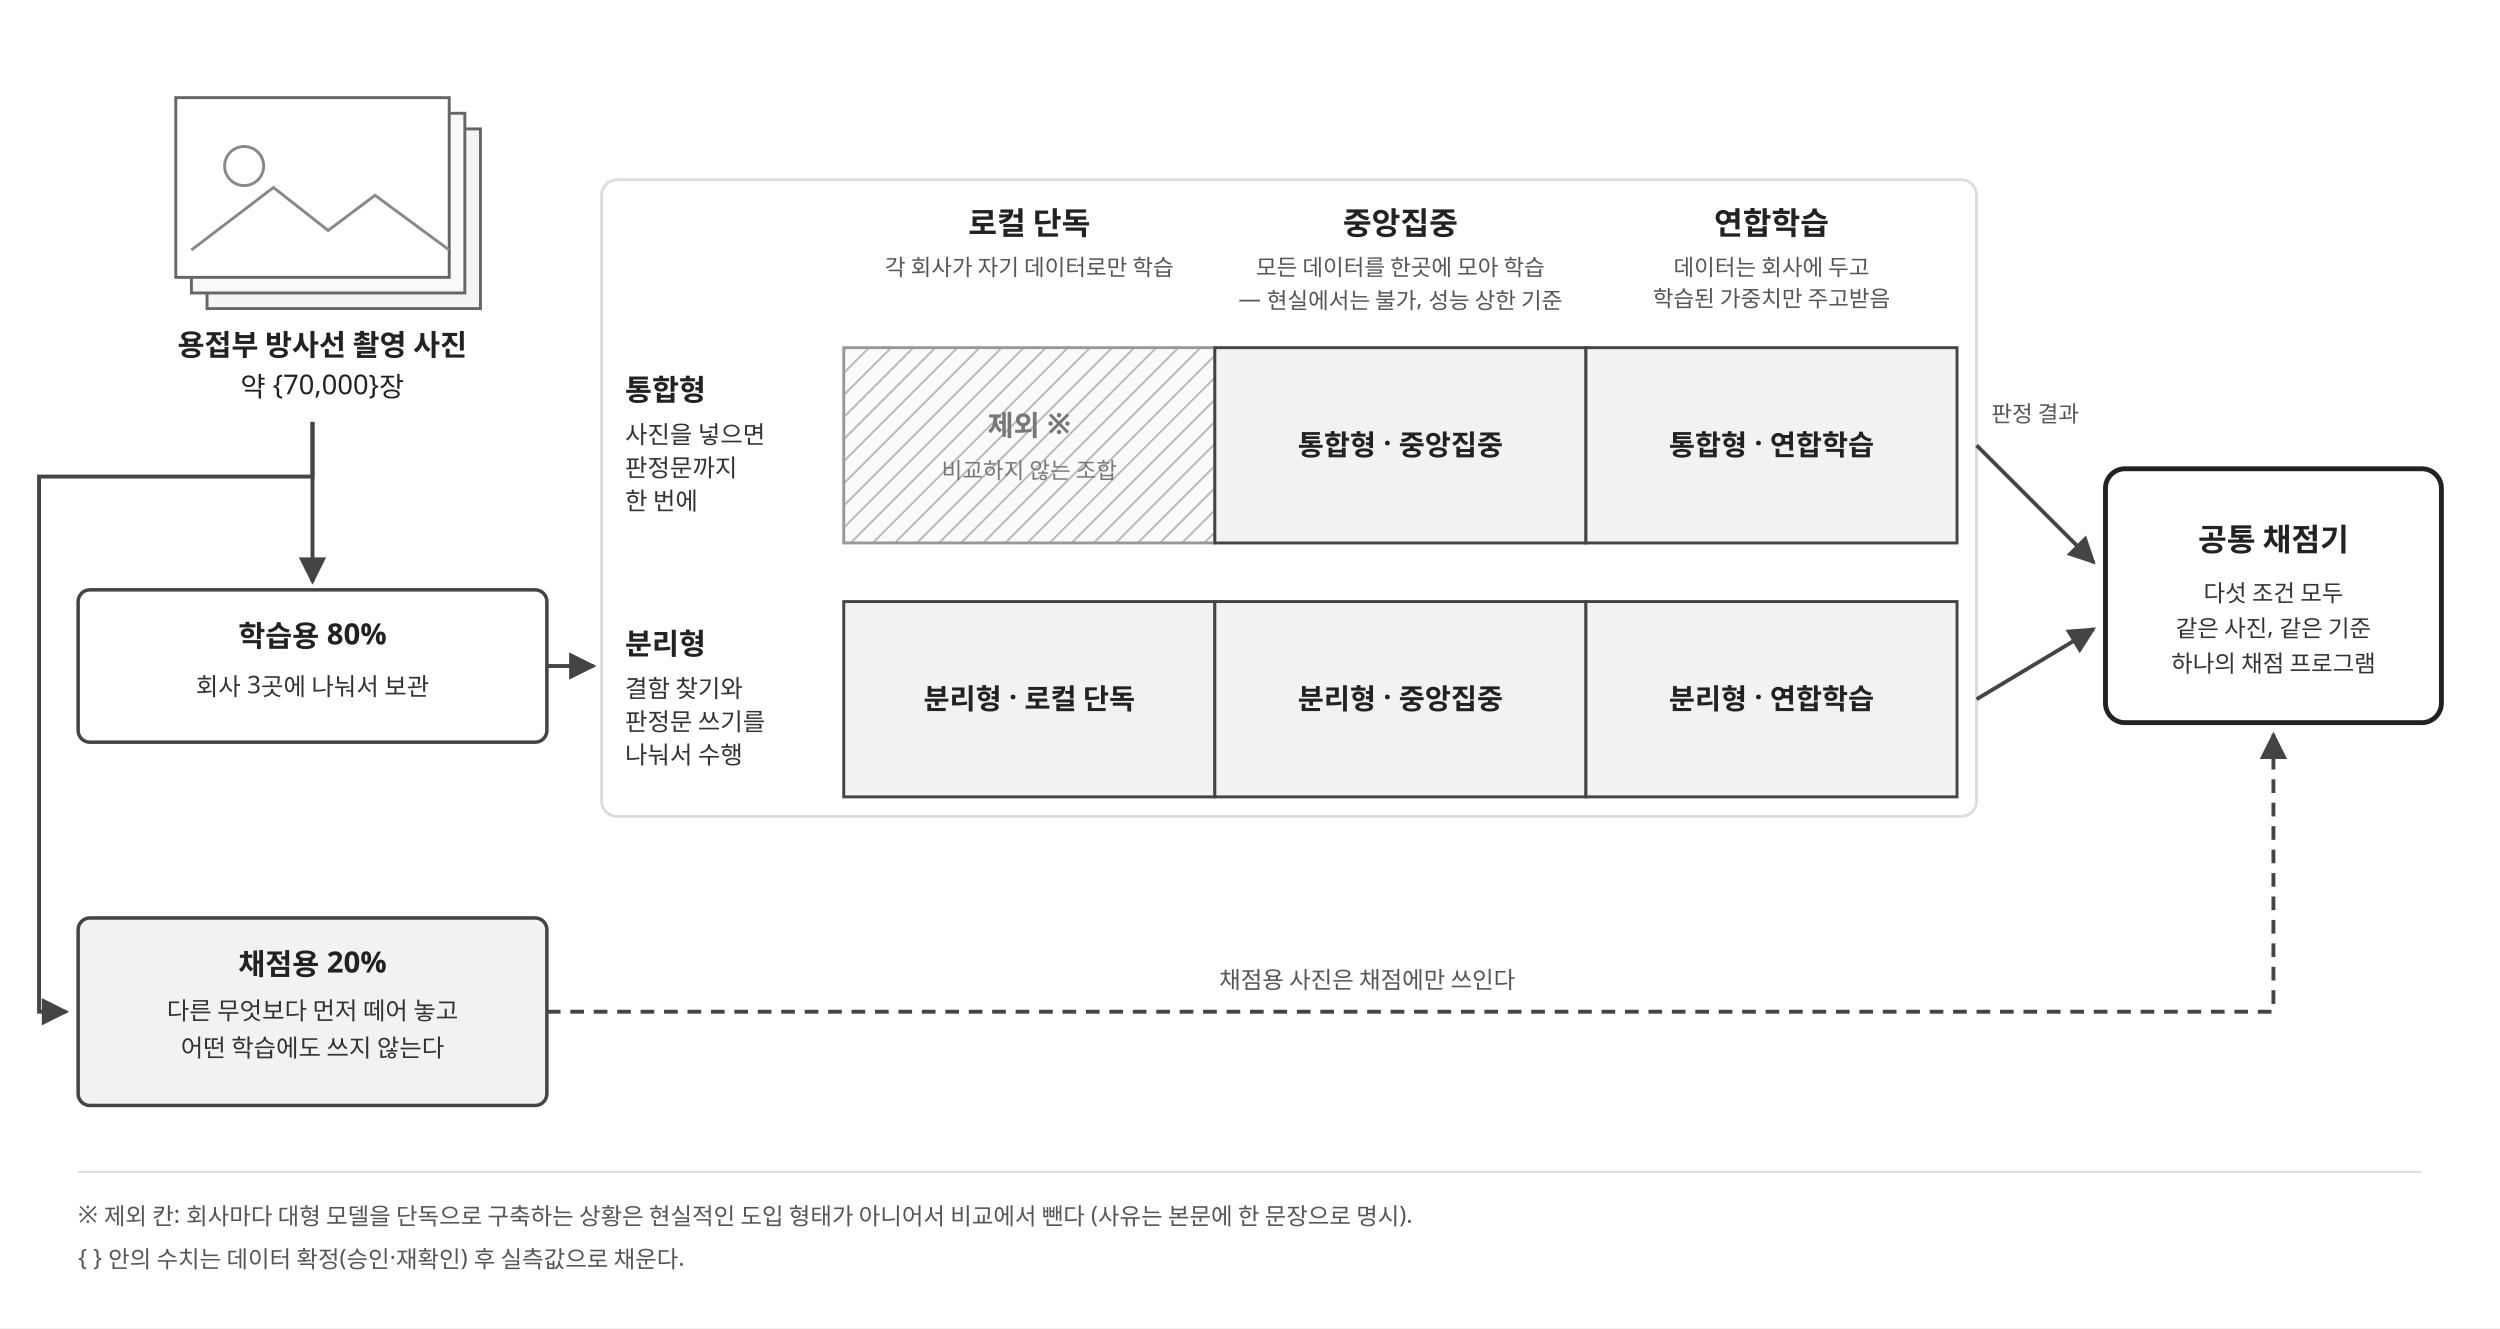
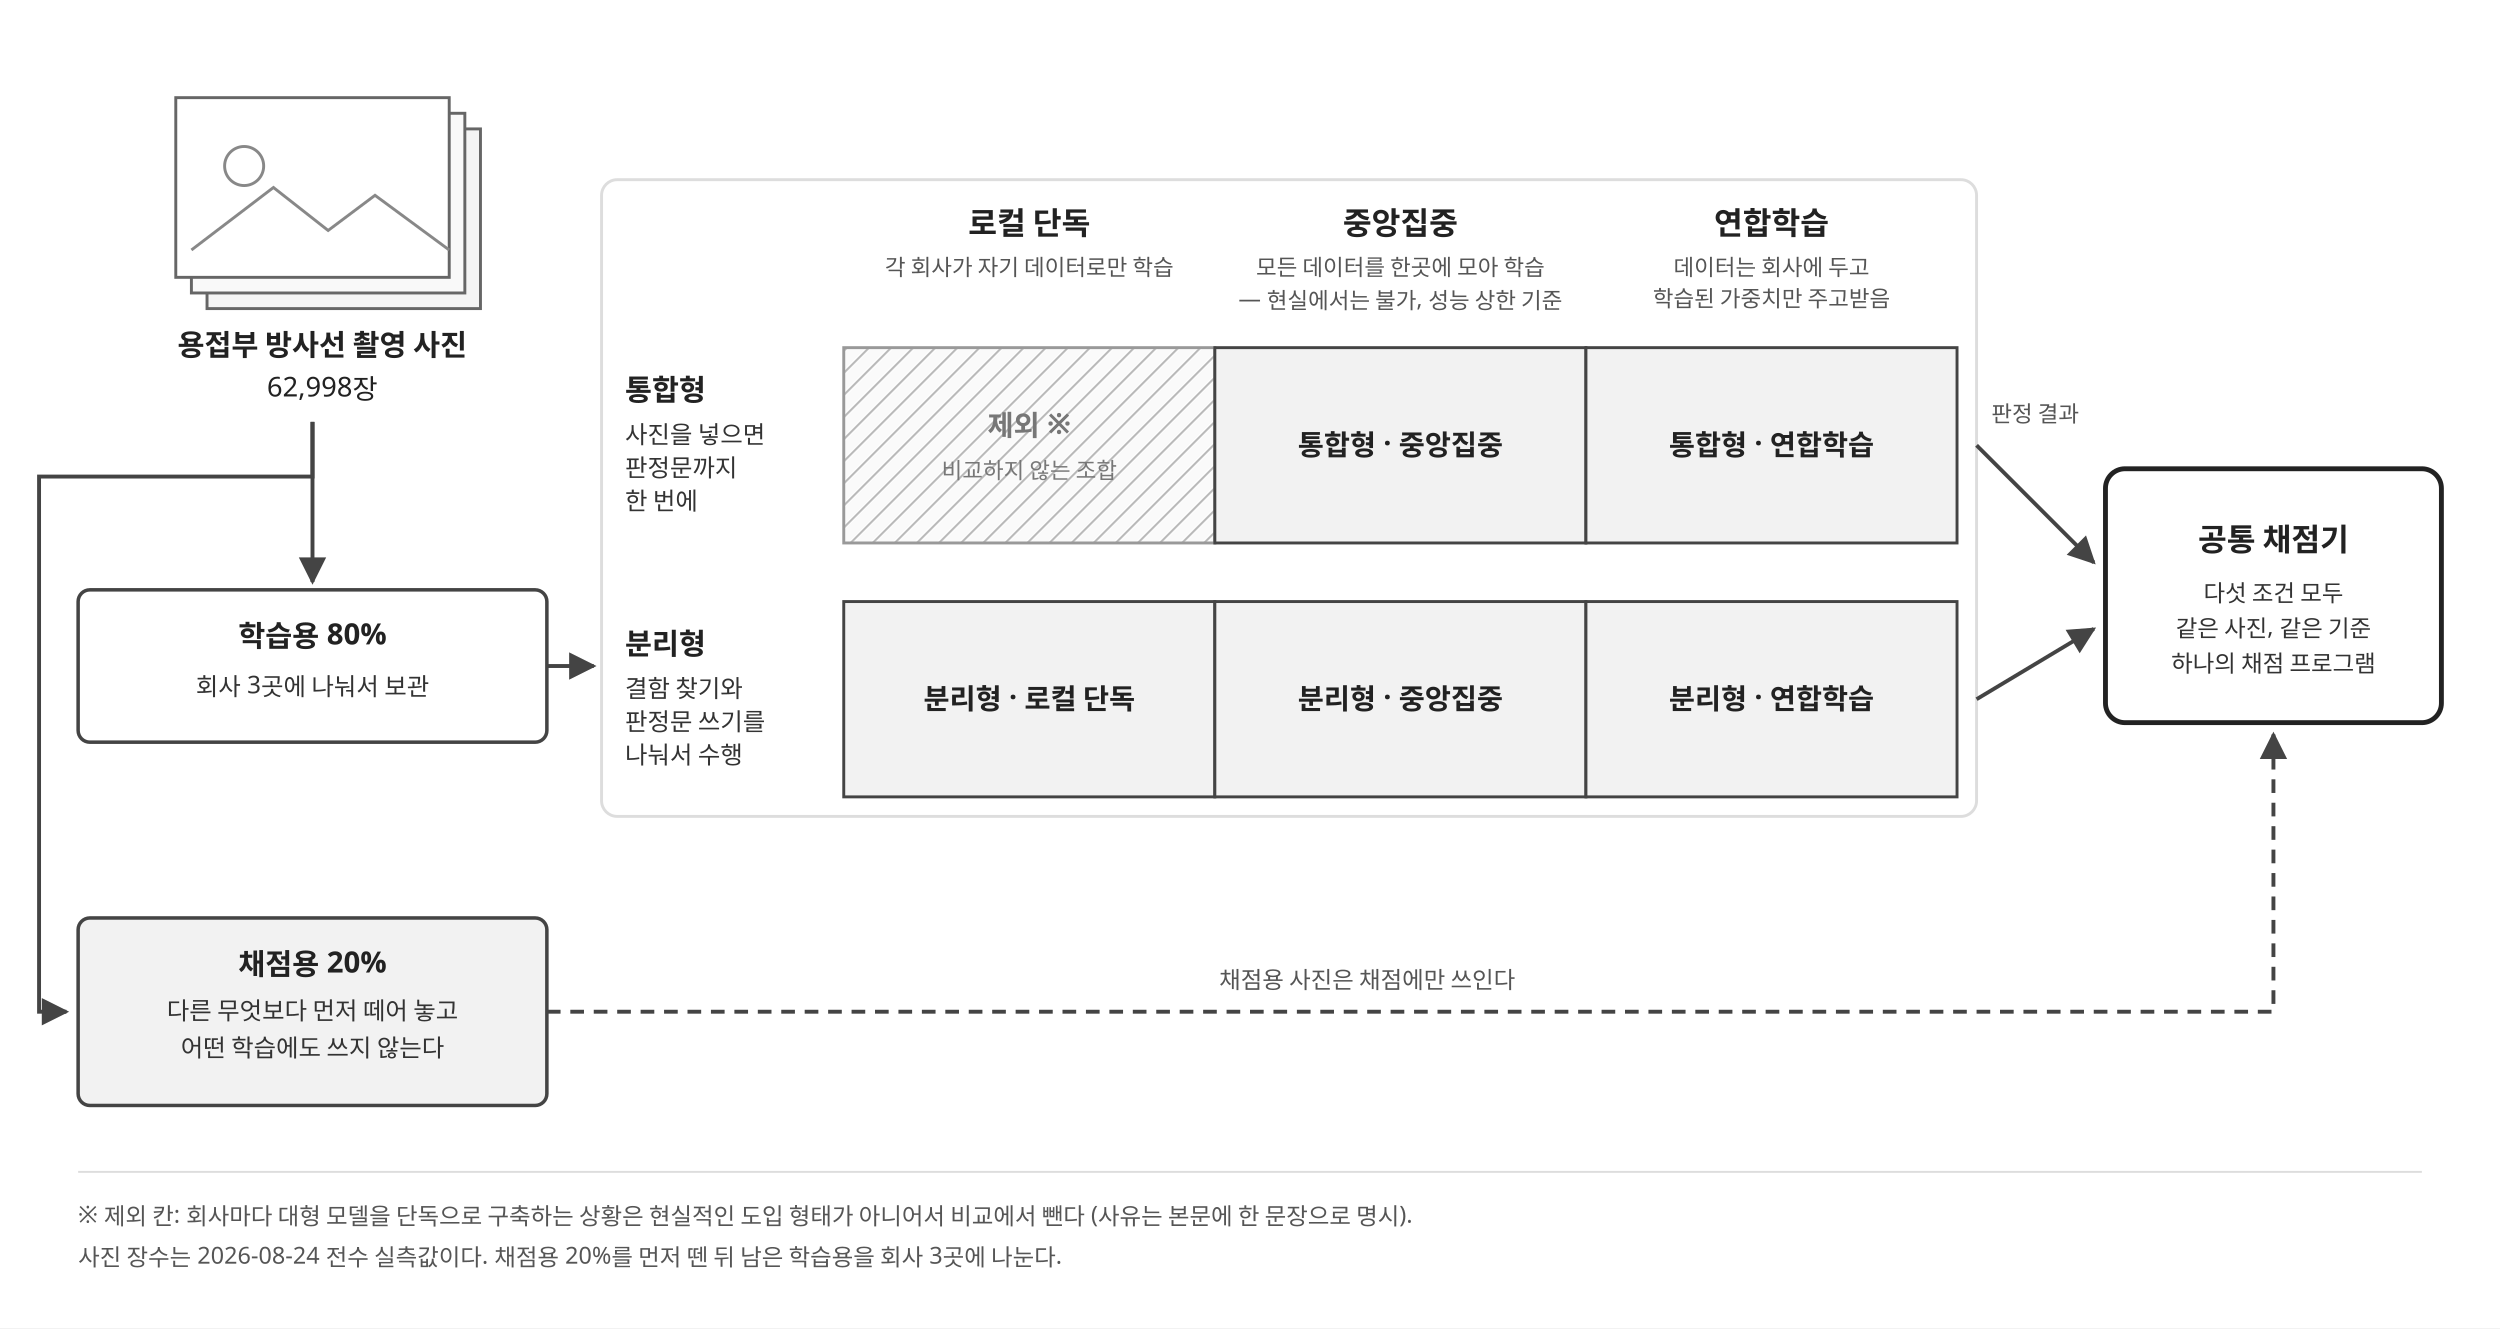
<svg xmlns="http://www.w3.org/2000/svg" width="1280" height="680" viewBox="0 0 1280 680" font-family="'Malgun Gothic','Apple SD Gothic Neo',sans-serif">
  <defs>
    <marker id="arrow" viewBox="0 0 10 10" refX="9" refY="5" markerWidth="7" markerHeight="7" orient="auto-start-reverse">
      <path d="M 0 0 L 10 5 L 0 10 z" fill="#444" />
    </marker>
    <pattern id="hatch" width="8" height="8" patternTransform="rotate(45)" patternUnits="userSpaceOnUse">
      <rect width="8" height="8" fill="#fafafa" />
      <line x1="0" y1="0" x2="0" y2="8" stroke="#bbbbbb" stroke-width="2" />
    </pattern>
  </defs>
  <rect x="0" y="0" width="1280" height="680" fill="#ffffff" />
  <g stroke="#666" stroke-width="1.5">
    <rect x="106" y="66" width="140" height="92" fill="#f4f4f4" />
    <rect x="98" y="58" width="140" height="92" fill="#f9f9f9" />
    <rect x="90" y="50" width="140" height="92" fill="#ffffff" />
  </g>
  <circle cx="125" cy="85" r="10" fill="none" stroke="#888" stroke-width="1.5" />
  <path d="M 98 128 L 140 96 L 168 118 L 192 100 L 230 128" fill="none" stroke="#888" stroke-width="1.5" />
  <text x="165" y="182" text-anchor="middle" font-size="15" font-weight="bold" fill="#222">용접부 방사선 촬영 사진</text>
-   <text x="165" y="203" text-anchor="middle" font-size="14" fill="#222">약 {70,000}장</text>
+   <text x="165" y="203" text-anchor="middle" font-size="14" fill="#222">62,998장</text>
  <line x1="160" y1="216" x2="160" y2="298" stroke="#444" stroke-width="2" marker-end="url(#arrow)" />
  <path d="M 160 216 L 160 244 L 20 244 L 20 518 L 34 518" fill="none" stroke="#444" stroke-width="2" marker-end="url(#arrow)" />
  <rect x="40" y="302" width="240" height="78" rx="6" fill="#ffffff" stroke="#444" stroke-width="1.8" />
  <text x="160" y="331" text-anchor="middle" font-size="15" font-weight="bold" fill="#222">학습용 80%</text>
  <text x="160" y="356" text-anchor="middle" font-size="12.5" fill="#333">회사 3곳에 나눠서 보관</text>
  <rect x="40" y="470" width="240" height="96" rx="6" fill="#f2f2f2" stroke="#444" stroke-width="1.8" />
  <text x="160" y="499" text-anchor="middle" font-size="15" font-weight="bold" fill="#222">채점용 20%</text>
  <text x="160" y="522" text-anchor="middle" font-size="12.5" fill="#333">다른 무엇보다 먼저 떼어 놓고</text>
  <text x="160" y="541" text-anchor="middle" font-size="12.5" fill="#333">어떤 학습에도 쓰지 않는다</text>
  <line x1="280" y1="341" x2="304" y2="341" stroke="#444" stroke-width="2" marker-end="url(#arrow)" />
  <rect x="308" y="92" width="704" height="326" rx="8" fill="none" stroke="#dddddd" stroke-width="1.5" />
  <g text-anchor="middle">
    <text x="527" y="120" font-size="16" font-weight="bold" fill="#222">로컬 단독</text>
    <text x="527" y="141" font-size="11.5" fill="#555">각 회사가 자기 데이터로만 학습</text>
    <text x="717" y="120" font-size="16" font-weight="bold" fill="#222">중앙집중</text>
    <text x="717" y="141" font-size="11.5" fill="#555">모든 데이터를 한곳에 모아 학습</text>
    <text x="717" y="157" font-size="11.5" fill="#555">— 현실에서는 불가, 성능 상한 기준</text>
    <text x="907" y="120" font-size="16" font-weight="bold" fill="#222">연합학습</text>
    <text x="907" y="141" font-size="11.5" fill="#555">데이터는 회사에 두고</text>
    <text x="907" y="157" font-size="11.5" fill="#555">학습된 가중치만 주고받음</text>
  </g>
  <g font-size="12.5" fill="#333">
    <text x="320" y="205" font-size="15" font-weight="bold" fill="#222">통합형</text>
    <text x="320" y="227">사진을 넣으면</text>
    <text x="320" y="244">판정문까지</text>
    <text x="320" y="261">한 번에</text>
    <text x="320" y="335" font-size="15" font-weight="bold" fill="#222">분리형</text>
    <text x="320" y="357">결함 찾기와</text>
    <text x="320" y="374">판정문 쓰기를</text>
    <text x="320" y="391">나눠서 수행</text>
  </g>
  <rect x="432" y="178" width="190" height="100" fill="url(#hatch)" stroke="#999" stroke-width="1.5" />
  <text x="527" y="223" text-anchor="middle" font-size="14.5" font-weight="bold" fill="#777">제외 ※</text>
  <text x="527" y="245" text-anchor="middle" font-size="11.5" fill="#777">비교하지 않는 조합</text>
  <rect x="622" y="178" width="190" height="100" fill="#f2f2f2" stroke="#444" stroke-width="1.5" />
  <text x="717" y="233" text-anchor="middle" font-size="14.5" font-weight="bold" fill="#222">통합형 · 중앙집중</text>
  <rect x="812" y="178" width="190" height="100" fill="#f2f2f2" stroke="#444" stroke-width="1.5" />
  <text x="907" y="233" text-anchor="middle" font-size="14.5" font-weight="bold" fill="#222">통합형 · 연합학습</text>
  <rect x="432" y="308" width="190" height="100" fill="#f2f2f2" stroke="#444" stroke-width="1.5" />
  <text x="527" y="363" text-anchor="middle" font-size="14.5" font-weight="bold" fill="#222">분리형 · 로컬 단독</text>
  <rect x="622" y="308" width="190" height="100" fill="#f2f2f2" stroke="#444" stroke-width="1.5" />
  <text x="717" y="363" text-anchor="middle" font-size="14.5" font-weight="bold" fill="#222">분리형 · 중앙집중</text>
  <rect x="812" y="308" width="190" height="100" fill="#f2f2f2" stroke="#444" stroke-width="1.5" />
  <text x="907" y="363" text-anchor="middle" font-size="14.5" font-weight="bold" fill="#222">분리형 · 연합학습</text>
  <rect x="1078" y="240" width="172" height="130" rx="10" fill="#ffffff" stroke="#222" stroke-width="2.5" />
  <text x="1164" y="282" text-anchor="middle" font-size="16" font-weight="bold" fill="#222">공통 채점기</text>
  <text x="1164" y="308" text-anchor="middle" font-size="12" fill="#333">다섯 조건 모두</text>
  <text x="1164" y="326" text-anchor="middle" font-size="12" fill="#333">같은 사진, 같은 기준</text>
  <text x="1164" y="344" text-anchor="middle" font-size="12" fill="#333">하나의 채점 프로그램</text>
  <path d="M 1012 228 L 1072 288" fill="none" stroke="#444" stroke-width="2" marker-end="url(#arrow)" />
  <path d="M 1012 358 L 1072 322" fill="none" stroke="#444" stroke-width="2" marker-end="url(#arrow)" />
  <text x="1042" y="216" text-anchor="middle" font-size="11.5" fill="#555">판정 결과</text>
  <path d="M 280 518 L 1164 518 L 1164 376" fill="none" stroke="#444" stroke-width="2" stroke-dasharray="7 5" marker-end="url(#arrow)" />
  <text x="700" y="506" text-anchor="middle" font-size="12" fill="#555">채점용 사진은 채점에만 쓰인다</text>
  <line x1="40" y1="600" x2="1240" y2="600" stroke="#dddddd" stroke-width="1" />
  <text x="40" y="626" font-size="12" fill="#555">※ 제외 칸: 회사마다 대형 모델을 단독으로 구축하는 상황은 현실적인 도입 형태가 아니어서 비교에서 뺀다 (사유는 본문에 한 문장으로 명시).</text>
-   <text x="40" y="648" font-size="12" fill="#555">{ } 안의 수치는 데이터 확정(승인·재확인) 후 실측값으로 채운다.</text>
+   <text x="40" y="648" font-size="12" fill="#555">사진 장수는 2026-08-24 전수 실측값이다. 채점용 20%를 먼저 뗀 뒤 남은 학습용을 회사 3곳에 나눈다.</text>
</svg>
